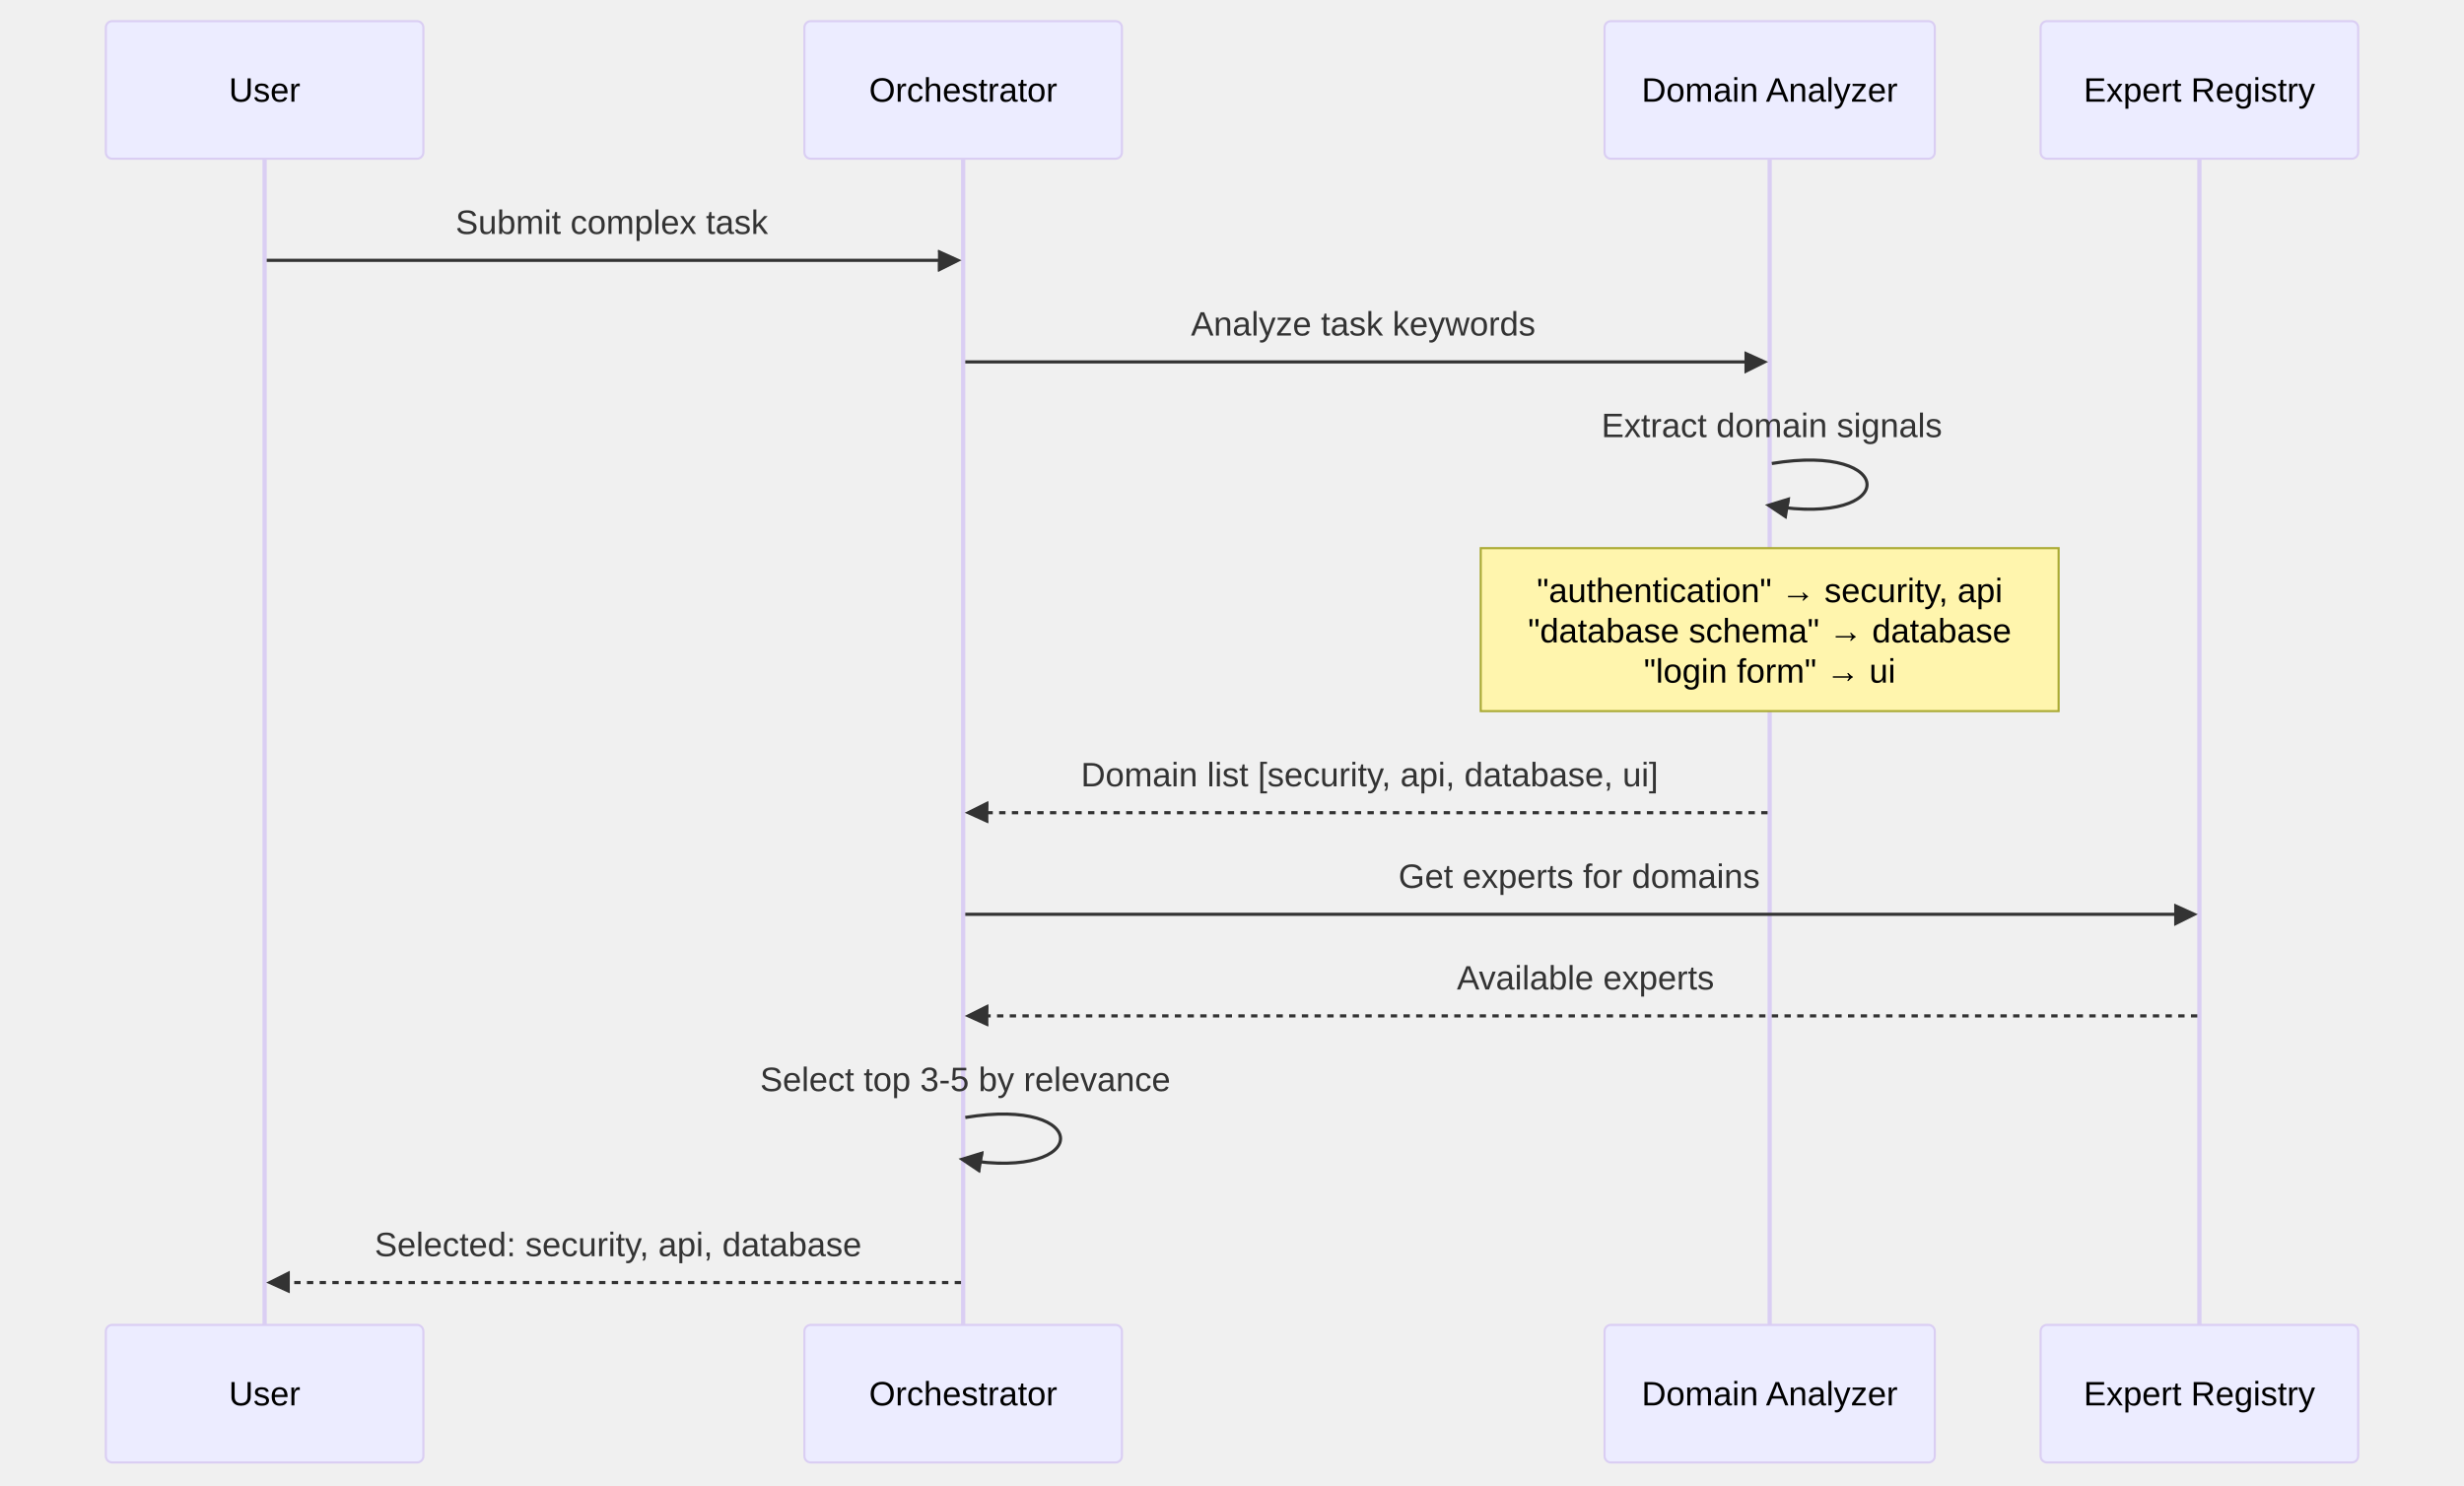
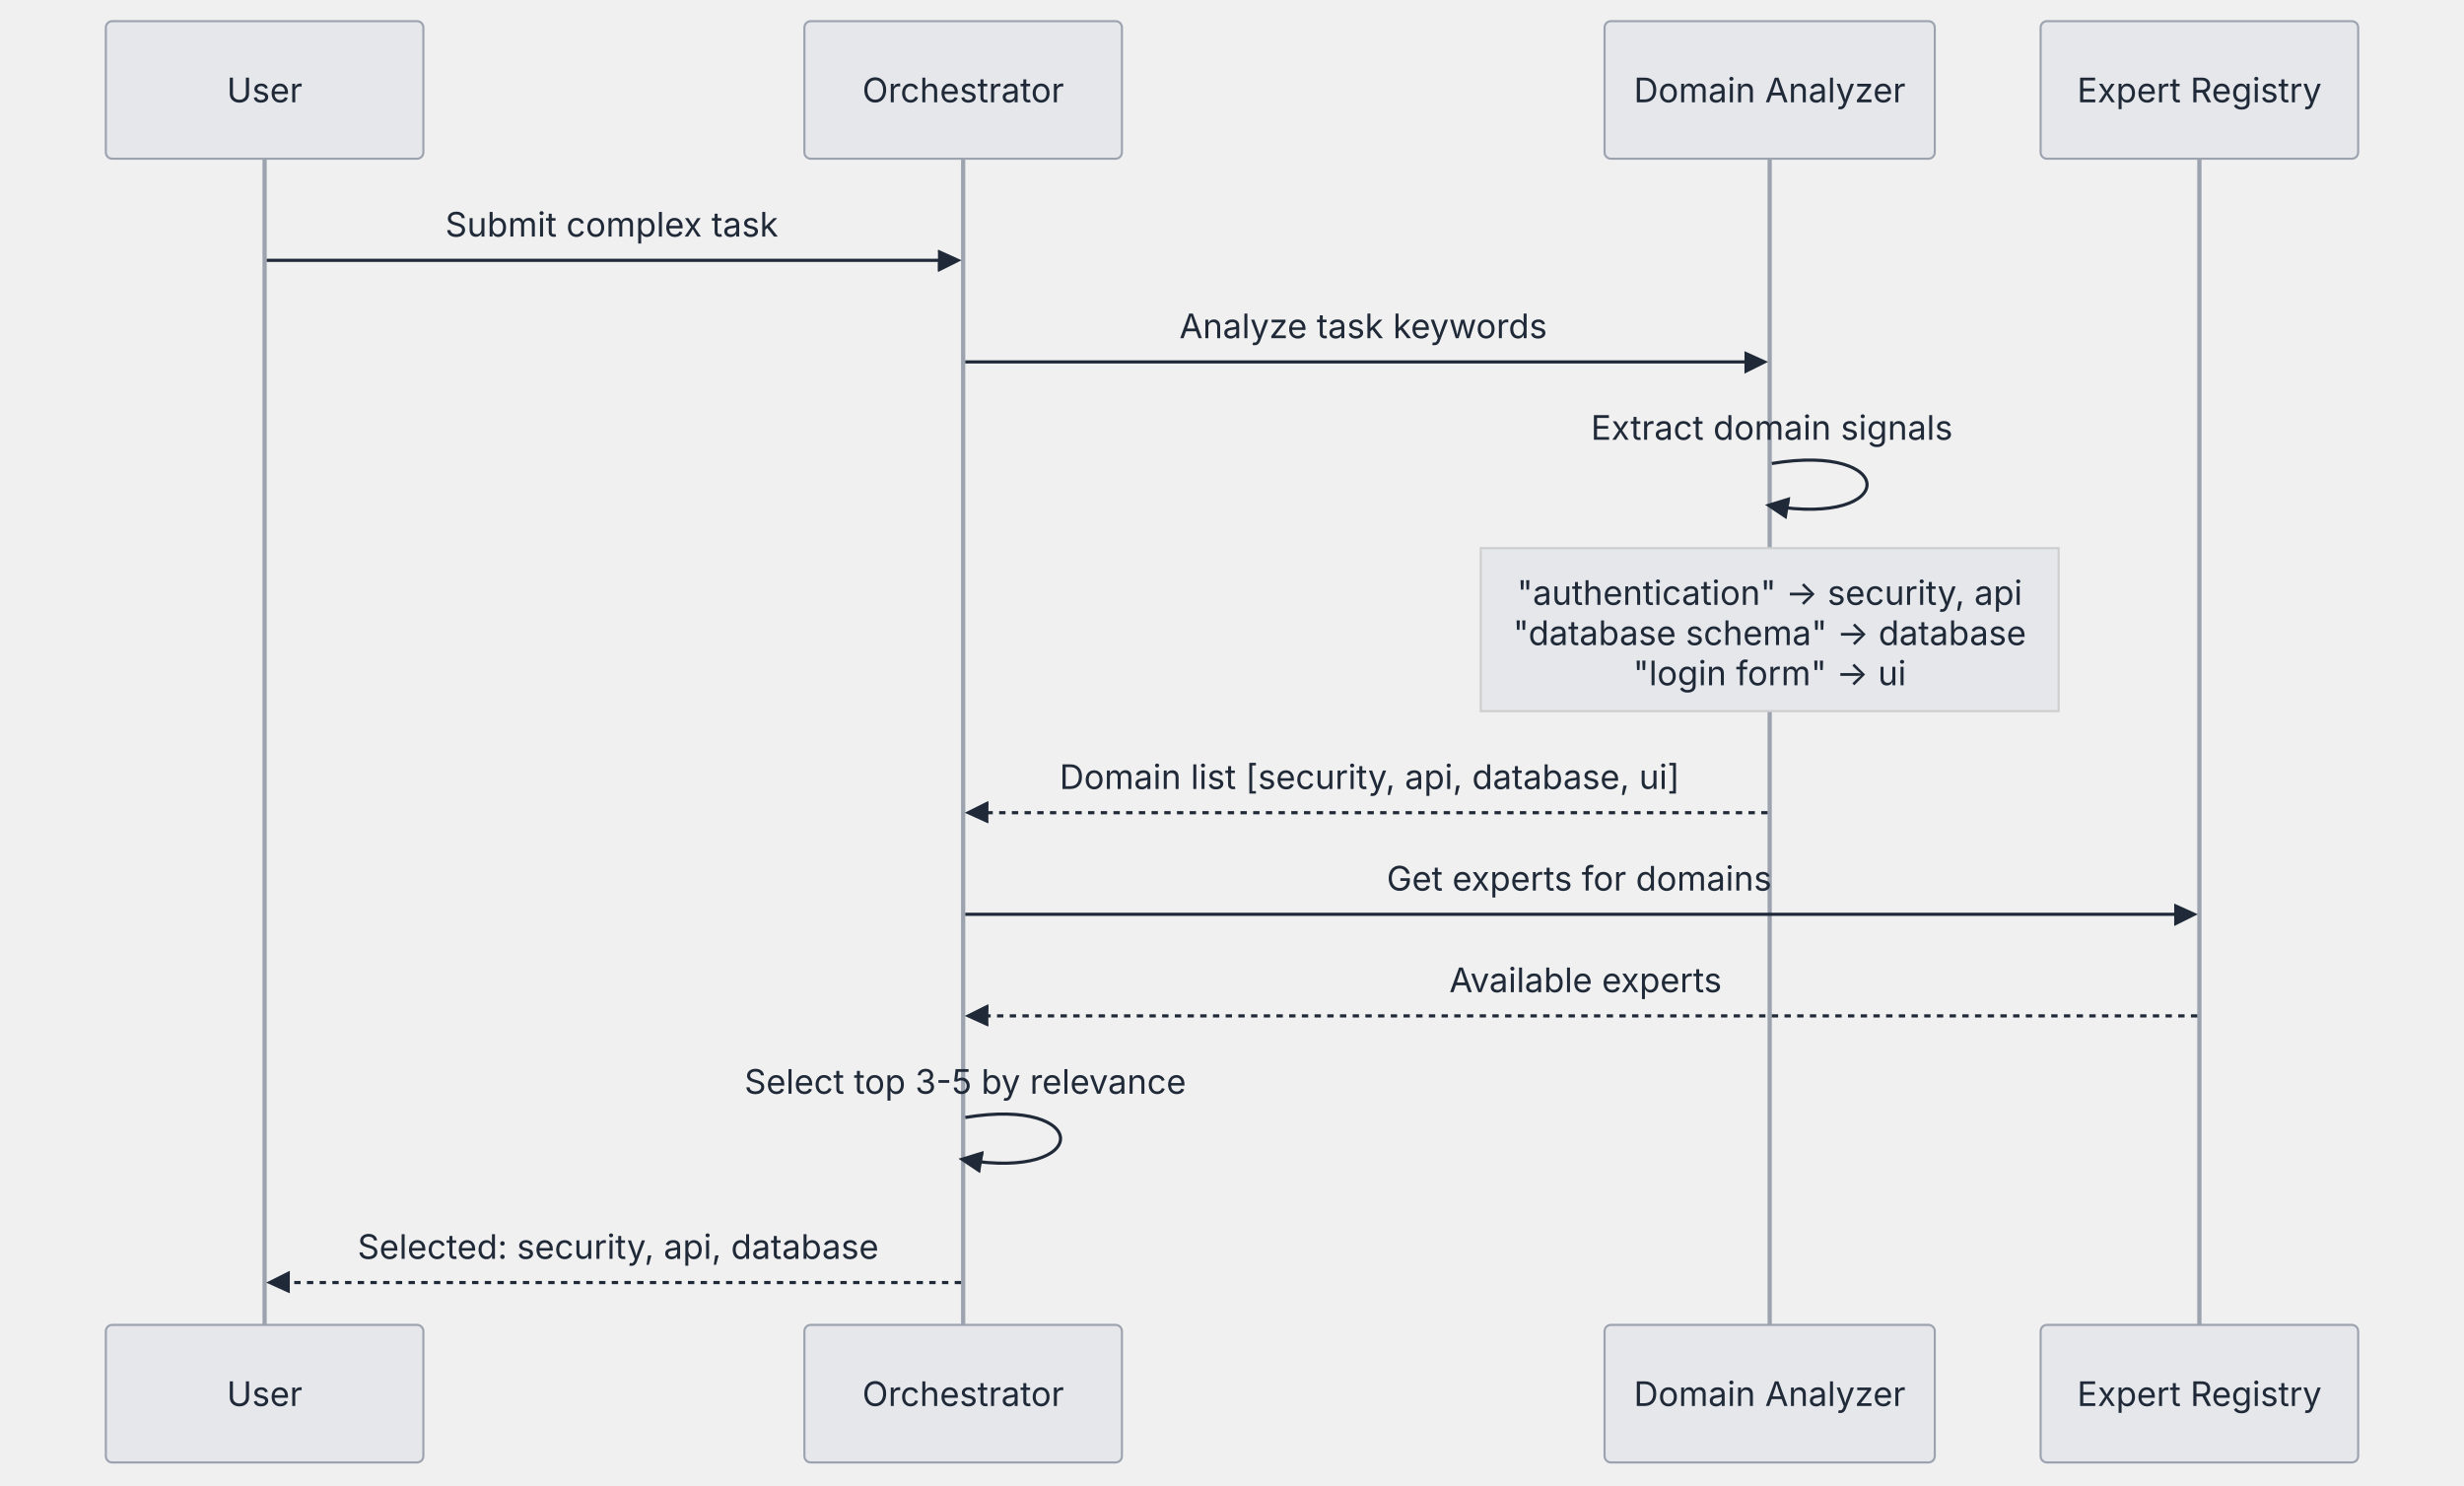
<svg xmlns="http://www.w3.org/2000/svg" id="my-svg" width="100%" style="max-width: 1164px; background-color: transparent;" viewBox="-50 -10 1164 702" role="graphics-document document" aria-roledescription="sequence" aria-describedby="chart-desc-my-svg" aria-labelledby="chart-title-my-svg">
  <g>
    <rect x="914" y="616" fill="#eaeaea" stroke="#666" width="150" height="65" name="Registry" rx="3" ry="3" class="actor actor-bottom" />
    <text x="989" y="648.5" dominant-baseline="central" alignment-baseline="central" class="actor actor-box" style="text-anchor: middle; font-size: 16px; font-weight: 400;">
      <tspan x="989" dy="0">Expert Registry</tspan>
    </text>
  </g>
  <g>
    <rect x="708" y="616" fill="#eaeaea" stroke="#666" width="156" height="65" name="Analyzer" rx="3" ry="3" class="actor actor-bottom" />
    <text x="786" y="648.5" dominant-baseline="central" alignment-baseline="central" class="actor actor-box" style="text-anchor: middle; font-size: 16px; font-weight: 400;">
      <tspan x="786" dy="0">Domain Analyzer</tspan>
    </text>
  </g>
  <g>
    <rect x="330" y="616" fill="#eaeaea" stroke="#666" width="150" height="65" name="Orch" rx="3" ry="3" class="actor actor-bottom" />
    <text x="405" y="648.5" dominant-baseline="central" alignment-baseline="central" class="actor actor-box" style="text-anchor: middle; font-size: 16px; font-weight: 400;">
      <tspan x="405" dy="0">Orchestrator</tspan>
    </text>
  </g>
  <g>
    <rect x="0" y="616" fill="#eaeaea" stroke="#666" width="150" height="65" name="User" rx="3" ry="3" class="actor actor-bottom" />
    <text x="75" y="648.5" dominant-baseline="central" alignment-baseline="central" class="actor actor-box" style="text-anchor: middle; font-size: 16px; font-weight: 400;">
      <tspan x="75" dy="0">User</tspan>
    </text>
  </g>
  <g>
    <line id="actor3" x1="989" y1="65" x2="989" y2="616" class="actor-line 200" stroke-width="0.5px" stroke="#999" name="Registry" />
    <g id="root-3">
      <rect x="914" y="0" fill="#eaeaea" stroke="#666" width="150" height="65" name="Registry" rx="3" ry="3" class="actor actor-top" />
      <text x="989" y="32.5" dominant-baseline="central" alignment-baseline="central" class="actor actor-box" style="text-anchor: middle; font-size: 16px; font-weight: 400;">
        <tspan x="989" dy="0">Expert Registry</tspan>
      </text>
    </g>
  </g>
  <g>
    <line id="actor2" x1="786" y1="65" x2="786" y2="616" class="actor-line 200" stroke-width="0.5px" stroke="#999" name="Analyzer" />
    <g id="root-2">
      <rect x="708" y="0" fill="#eaeaea" stroke="#666" width="156" height="65" name="Analyzer" rx="3" ry="3" class="actor actor-top" />
      <text x="786" y="32.5" dominant-baseline="central" alignment-baseline="central" class="actor actor-box" style="text-anchor: middle; font-size: 16px; font-weight: 400;">
        <tspan x="786" dy="0">Domain Analyzer</tspan>
      </text>
    </g>
  </g>
  <g>
    <line id="actor1" x1="405" y1="65" x2="405" y2="616" class="actor-line 200" stroke-width="0.5px" stroke="#999" name="Orch" />
    <g id="root-1">
      <rect x="330" y="0" fill="#eaeaea" stroke="#666" width="150" height="65" name="Orch" rx="3" ry="3" class="actor actor-top" />
      <text x="405" y="32.5" dominant-baseline="central" alignment-baseline="central" class="actor actor-box" style="text-anchor: middle; font-size: 16px; font-weight: 400;">
        <tspan x="405" dy="0">Orchestrator</tspan>
      </text>
    </g>
  </g>
  <g>
    <line id="actor0" x1="75" y1="65" x2="75" y2="616" class="actor-line 200" stroke-width="0.5px" stroke="#999" name="User" />
    <g id="root-0">
      <rect x="0" y="0" fill="#eaeaea" stroke="#666" width="150" height="65" name="User" rx="3" ry="3" class="actor actor-top" />
      <text x="75" y="32.5" dominant-baseline="central" alignment-baseline="central" class="actor actor-box" style="text-anchor: middle; font-size: 16px; font-weight: 400;">
        <tspan x="75" dy="0">User</tspan>
      </text>
    </g>
  </g>
-   <style>#my-svg{font-family:"trebuchet ms",verdana,arial,sans-serif;font-size:16px;fill:#333;}@keyframes edge-animation-frame{from{stroke-dashoffset:0;}}@keyframes dash{to{stroke-dashoffset:0;}}#my-svg .edge-animation-slow{stroke-dasharray:9,5!important;stroke-dashoffset:900;animation:dash 50s linear infinite;stroke-linecap:round;}#my-svg .edge-animation-fast{stroke-dasharray:9,5!important;stroke-dashoffset:900;animation:dash 20s linear infinite;stroke-linecap:round;}#my-svg .error-icon{fill:#552222;}#my-svg .error-text{fill:#552222;stroke:#552222;}#my-svg .edge-thickness-normal{stroke-width:1px;}#my-svg .edge-thickness-thick{stroke-width:3.5px;}#my-svg .edge-pattern-solid{stroke-dasharray:0;}#my-svg .edge-thickness-invisible{stroke-width:0;fill:none;}#my-svg .edge-pattern-dashed{stroke-dasharray:3;}#my-svg .edge-pattern-dotted{stroke-dasharray:2;}#my-svg .marker{fill:#333333;stroke:#333333;}#my-svg .marker.cross{stroke:#333333;}#my-svg svg{font-family:"trebuchet ms",verdana,arial,sans-serif;font-size:16px;}#my-svg p{margin:0;}#my-svg .actor{stroke:hsl(259.626, 59.777%, 87.902%);fill:#ECECFF;}#my-svg text.actor&gt;tspan{fill:black;stroke:none;}#my-svg .actor-line{stroke:hsl(259.626, 59.777%, 87.902%);}#my-svg .innerArc{stroke-width:1.5;stroke-dasharray:none;}#my-svg .messageLine0{stroke-width:1.5;stroke-dasharray:none;stroke:#333;}#my-svg .messageLine1{stroke-width:1.5;stroke-dasharray:2,2;stroke:#333;}#my-svg #arrowhead path{fill:#333;stroke:#333;}#my-svg .sequenceNumber{fill:white;}#my-svg #sequencenumber{fill:#333;}#my-svg #crosshead path{fill:#333;stroke:#333;}#my-svg .messageText{fill:#333;stroke:none;}#my-svg .labelBox{stroke:hsl(259.626, 59.777%, 87.902%);fill:#ECECFF;}#my-svg .labelText,#my-svg .labelText&gt;tspan{fill:black;stroke:none;}#my-svg .loopText,#my-svg .loopText&gt;tspan{fill:black;stroke:none;}#my-svg .loopLine{stroke-width:2px;stroke-dasharray:2,2;stroke:hsl(259.626, 59.777%, 87.902%);fill:hsl(259.626, 59.777%, 87.902%);}#my-svg .note{stroke:#aaaa33;fill:#fff5ad;}#my-svg .noteText,#my-svg .noteText&gt;tspan{fill:black;stroke:none;}#my-svg .activation0{fill:#f4f4f4;stroke:#666;}#my-svg .activation1{fill:#f4f4f4;stroke:#666;}#my-svg .activation2{fill:#f4f4f4;stroke:#666;}#my-svg .actorPopupMenu{position:absolute;}#my-svg .actorPopupMenuPanel{position:absolute;fill:#ECECFF;box-shadow:0px 8px 16px 0px rgba(0,0,0,0.2);filter:drop-shadow(3px 5px 2px rgb(0 0 0 / 0.4));}#my-svg .actor-man line{stroke:hsl(259.626, 59.777%, 87.902%);fill:#ECECFF;}#my-svg .actor-man circle,#my-svg line{stroke:hsl(259.626, 59.777%, 87.902%);fill:#ECECFF;stroke-width:2px;}#my-svg :root{--mermaid-font-family:"trebuchet ms",verdana,arial,sans-serif;}</style>
+   <style>#my-svg{font-family:system-ui,-apple-system,sans-serif;font-size:14px;fill:#1f2937;}@keyframes edge-animation-frame{from{stroke-dashoffset:0;}}@keyframes dash{to{stroke-dashoffset:0;}}#my-svg .edge-animation-slow{stroke-dasharray:9,5!important;stroke-dashoffset:900;animation:dash 50s linear infinite;stroke-linecap:round;}#my-svg .edge-animation-fast{stroke-dasharray:9,5!important;stroke-dashoffset:900;animation:dash 20s linear infinite;stroke-linecap:round;}#my-svg .error-icon{fill:#d1d5db;}#my-svg .error-text{fill:#2e2a24;stroke:#2e2a24;}#my-svg .edge-thickness-normal{stroke-width:1px;}#my-svg .edge-thickness-thick{stroke-width:3.5px;}#my-svg .edge-pattern-solid{stroke-dasharray:0;}#my-svg .edge-thickness-invisible{stroke-width:0;fill:none;}#my-svg .edge-pattern-dashed{stroke-dasharray:3;}#my-svg .edge-pattern-dotted{stroke-dasharray:2;}#my-svg .marker{fill:#6b7280;stroke:#6b7280;}#my-svg .marker.cross{stroke:#6b7280;}#my-svg svg{font-family:system-ui,-apple-system,sans-serif;font-size:14px;}#my-svg p{margin:0;}#my-svg .actor{stroke:#9ca3af;fill:#e5e7eb;}#my-svg text.actor&gt;tspan{fill:#1f2937;stroke:none;}#my-svg .actor-line{stroke:#9ca3af;}#my-svg .innerArc{stroke-width:1.5;stroke-dasharray:none;}#my-svg .messageLine0{stroke-width:1.5;stroke-dasharray:none;stroke:#1f2937;}#my-svg .messageLine1{stroke-width:1.5;stroke-dasharray:2,2;stroke:#1f2937;}#my-svg #arrowhead path{fill:#1f2937;stroke:#1f2937;}#my-svg .sequenceNumber{fill:#948d7f;}#my-svg #sequencenumber{fill:#1f2937;}#my-svg #crosshead path{fill:#1f2937;stroke:#1f2937;}#my-svg .messageText{fill:#1f2937;stroke:none;}#my-svg .labelBox{stroke:#9ca3af;fill:#e5e7eb;}#my-svg .labelText,#my-svg .labelText&gt;tspan{fill:#1f2937;stroke:none;}#my-svg .loopText,#my-svg .loopText&gt;tspan{fill:#1f2937;stroke:none;}#my-svg .loopLine{stroke-width:2px;stroke-dasharray:2,2;stroke:#9ca3af;fill:#9ca3af;}#my-svg .note{stroke:hsl(220, 0%, 80.98%);fill:#e5e7eb;}#my-svg .noteText,#my-svg .noteText&gt;tspan{fill:#1f2937;stroke:none;}#my-svg .activation0{fill:#9ca3af;stroke:hsl(217.895, 10.615%, 54.902%);}#my-svg .activation1{fill:#9ca3af;stroke:hsl(217.895, 10.615%, 54.902%);}#my-svg .activation2{fill:#9ca3af;stroke:hsl(217.895, 10.615%, 54.902%);}#my-svg .actorPopupMenu{position:absolute;}#my-svg .actorPopupMenuPanel{position:absolute;fill:#e5e7eb;box-shadow:0px 8px 16px 0px rgba(0,0,0,0.2);filter:drop-shadow(3px 5px 2px rgb(0 0 0 / 0.4));}#my-svg .actor-man line{stroke:#9ca3af;fill:#e5e7eb;}#my-svg .actor-man circle,#my-svg line{stroke:#9ca3af;fill:#e5e7eb;stroke-width:2px;}#my-svg :root{--mermaid-font-family:"trebuchet ms",verdana,arial,sans-serif;}</style>
  <g />
  <defs>
    <symbol id="computer" width="24" height="24">
      <path transform="scale(.5)" d="M2 2v13h20v-13h-20zm18 11h-16v-9h16v9zm-10.228 6l.466-1h3.524l.467 1h-4.457zm14.228 3h-24l2-6h2.104l-1.33 4h18.45l-1.297-4h2.073l2 6zm-5-10h-14v-7h14v7z" />
    </symbol>
  </defs>
  <defs>
    <symbol id="database" fill-rule="evenodd" clip-rule="evenodd">
      <path transform="scale(.5)" d="M12.258.001l.256.004.255.005.253.008.251.01.249.012.247.015.246.016.242.019.241.02.239.023.236.024.233.027.231.028.229.031.225.032.223.034.22.036.217.038.214.04.211.041.208.043.205.045.201.046.198.048.194.05.191.051.187.053.183.054.18.056.175.057.172.059.168.06.163.061.16.063.155.064.15.066.074.033.073.033.071.034.07.034.069.035.068.035.067.035.066.035.064.036.064.036.062.036.06.036.06.037.058.037.058.037.055.038.055.038.053.038.052.038.051.039.05.039.048.039.047.039.045.04.044.04.043.04.041.04.04.041.039.041.037.041.036.041.034.041.033.042.032.042.03.042.029.042.027.042.026.043.024.043.023.043.021.043.02.043.018.044.017.043.015.044.013.044.012.044.011.045.009.044.007.045.006.045.004.045.002.045.001.045v17l-.001.045-.002.045-.004.045-.006.045-.007.045-.009.044-.011.045-.012.044-.013.044-.015.044-.017.043-.018.044-.02.043-.021.043-.023.043-.024.043-.026.043-.027.042-.029.042-.03.042-.032.042-.033.042-.034.041-.036.041-.037.041-.039.041-.04.041-.041.04-.043.04-.044.04-.045.04-.047.039-.048.039-.05.039-.051.039-.052.038-.053.038-.055.038-.055.038-.058.037-.058.037-.06.037-.06.036-.062.036-.064.036-.064.036-.066.035-.067.035-.068.035-.069.035-.07.034-.071.034-.073.033-.074.033-.15.066-.155.064-.16.063-.163.061-.168.06-.172.059-.175.057-.18.056-.183.054-.187.053-.191.051-.194.05-.198.048-.201.046-.205.045-.208.043-.211.041-.214.04-.217.038-.22.036-.223.034-.225.032-.229.031-.231.028-.233.027-.236.024-.239.023-.241.02-.242.019-.246.016-.247.015-.249.012-.251.01-.253.008-.255.005-.256.004-.258.001-.258-.001-.256-.004-.255-.005-.253-.008-.251-.01-.249-.012-.247-.015-.245-.016-.243-.019-.241-.02-.238-.023-.236-.024-.234-.027-.231-.028-.228-.031-.226-.032-.223-.034-.22-.036-.217-.038-.214-.04-.211-.041-.208-.043-.204-.045-.201-.046-.198-.048-.195-.05-.19-.051-.187-.053-.184-.054-.179-.056-.176-.057-.172-.059-.167-.06-.164-.061-.159-.063-.155-.064-.151-.066-.074-.033-.072-.033-.072-.034-.07-.034-.069-.035-.068-.035-.067-.035-.066-.035-.064-.036-.063-.036-.062-.036-.061-.036-.06-.037-.058-.037-.057-.037-.056-.038-.055-.038-.053-.038-.052-.038-.051-.039-.049-.039-.049-.039-.046-.039-.046-.04-.044-.04-.043-.04-.041-.04-.04-.041-.039-.041-.037-.041-.036-.041-.034-.041-.033-.042-.032-.042-.03-.042-.029-.042-.027-.042-.026-.043-.024-.043-.023-.043-.021-.043-.02-.043-.018-.044-.017-.043-.015-.044-.013-.044-.012-.044-.011-.045-.009-.044-.007-.045-.006-.045-.004-.045-.002-.045-.001-.045v-17l.001-.045.002-.045.004-.045.006-.045.007-.045.009-.044.011-.045.012-.044.013-.044.015-.044.017-.043.018-.044.02-.043.021-.043.023-.043.024-.043.026-.043.027-.042.029-.042.03-.042.032-.042.033-.042.034-.041.036-.041.037-.041.039-.041.04-.041.041-.04.043-.04.044-.04.046-.04.046-.039.049-.039.049-.039.051-.039.052-.038.053-.038.055-.038.056-.038.057-.037.058-.037.06-.037.061-.036.062-.036.063-.036.064-.036.066-.035.067-.035.068-.035.069-.035.07-.034.072-.034.072-.033.074-.033.151-.066.155-.064.159-.063.164-.061.167-.06.172-.059.176-.057.179-.056.184-.054.187-.053.19-.051.195-.05.198-.048.201-.046.204-.045.208-.043.211-.041.214-.04.217-.038.22-.036.223-.034.226-.032.228-.031.231-.028.234-.027.236-.024.238-.023.241-.02.243-.019.245-.016.247-.015.249-.012.251-.01.253-.008.255-.005.256-.004.258-.001.258.001zm-9.258 20.499v.01l.001.021.003.021.004.022.005.021.006.022.007.022.009.023.01.022.011.023.012.023.013.023.015.023.016.024.017.023.018.024.019.024.021.024.022.025.023.024.024.025.052.049.056.05.061.051.066.051.07.051.075.051.079.052.084.052.088.052.092.052.097.052.102.051.105.052.11.052.114.051.119.051.123.051.127.05.131.05.135.05.139.048.144.049.147.047.152.047.155.047.16.045.163.045.167.043.171.043.176.041.178.041.183.039.187.039.19.037.194.035.197.035.202.033.204.031.209.03.212.029.216.027.219.025.222.024.226.021.23.02.233.018.236.016.24.015.243.012.246.01.249.008.253.005.256.004.259.001.26-.001.257-.004.254-.005.25-.008.247-.011.244-.012.241-.014.237-.016.233-.018.231-.021.226-.021.224-.024.22-.026.216-.027.212-.028.21-.031.205-.031.202-.034.198-.034.194-.036.191-.037.187-.039.183-.04.179-.04.175-.042.172-.043.168-.044.163-.045.16-.046.155-.046.152-.047.148-.048.143-.049.139-.049.136-.05.131-.05.126-.05.123-.051.118-.052.114-.051.11-.052.106-.052.101-.052.096-.052.092-.052.088-.053.083-.051.079-.052.074-.052.07-.051.065-.051.06-.051.056-.05.051-.05.023-.024.023-.025.021-.024.02-.024.019-.024.018-.024.017-.024.015-.023.014-.024.013-.023.012-.023.01-.023.01-.022.008-.022.006-.022.006-.022.004-.022.004-.021.001-.021.001-.021v-4.127l-.077.055-.08.053-.083.054-.085.053-.087.052-.09.052-.093.051-.095.05-.097.05-.1.049-.102.049-.105.048-.106.047-.109.047-.111.046-.114.045-.115.045-.118.044-.12.043-.122.042-.124.042-.126.041-.128.04-.13.04-.132.038-.134.038-.135.037-.138.037-.139.035-.142.035-.143.034-.144.033-.147.032-.148.031-.15.03-.151.03-.153.029-.154.027-.156.027-.158.026-.159.025-.161.024-.162.023-.163.022-.165.021-.166.02-.167.019-.169.018-.169.017-.171.016-.173.015-.173.014-.175.013-.175.012-.177.011-.178.01-.179.008-.179.008-.181.006-.182.005-.182.004-.184.003-.184.002h-.37l-.184-.002-.184-.003-.182-.004-.182-.005-.181-.006-.179-.008-.179-.008-.178-.01-.176-.011-.176-.012-.175-.013-.173-.014-.172-.015-.171-.016-.17-.017-.169-.018-.167-.019-.166-.02-.165-.021-.163-.022-.162-.023-.161-.024-.159-.025-.157-.026-.156-.027-.155-.027-.153-.029-.151-.03-.15-.03-.148-.031-.146-.032-.145-.033-.143-.034-.141-.035-.14-.035-.137-.037-.136-.037-.134-.038-.132-.038-.13-.04-.128-.04-.126-.041-.124-.042-.122-.042-.12-.044-.117-.043-.116-.045-.113-.045-.112-.046-.109-.047-.106-.047-.105-.048-.102-.049-.1-.049-.097-.05-.095-.05-.093-.052-.09-.051-.087-.052-.085-.053-.083-.054-.08-.054-.077-.054v4.127zm0-5.654v.011l.001.021.003.021.004.021.005.022.006.022.007.022.009.022.01.022.011.023.012.023.013.023.015.024.016.023.017.024.018.024.019.024.021.024.022.024.023.025.024.024.052.05.056.05.061.05.066.051.07.051.075.052.079.051.084.052.088.052.092.052.097.052.102.052.105.052.11.051.114.051.119.052.123.05.127.051.131.05.135.049.139.049.144.048.147.048.152.047.155.046.16.045.163.045.167.044.171.042.176.042.178.04.183.04.187.038.19.037.194.036.197.034.202.033.204.032.209.03.212.028.216.027.219.025.222.024.226.022.23.02.233.018.236.016.24.014.243.012.246.01.249.008.253.006.256.003.259.001.26-.001.257-.003.254-.006.25-.008.247-.01.244-.012.241-.015.237-.016.233-.018.231-.02.226-.022.224-.024.22-.025.216-.027.212-.029.21-.03.205-.032.202-.033.198-.035.194-.036.191-.037.187-.039.183-.039.179-.041.175-.042.172-.043.168-.044.163-.045.16-.045.155-.047.152-.047.148-.048.143-.048.139-.05.136-.049.131-.05.126-.051.123-.051.118-.051.114-.052.11-.052.106-.052.101-.052.096-.052.092-.052.088-.052.083-.052.079-.052.074-.051.07-.052.065-.051.06-.05.056-.051.051-.049.023-.025.023-.024.021-.025.02-.024.019-.024.018-.024.017-.024.015-.023.014-.023.013-.024.012-.022.01-.023.01-.023.008-.022.006-.022.006-.022.004-.021.004-.022.001-.021.001-.021v-4.139l-.077.054-.08.054-.083.054-.085.052-.087.053-.09.051-.093.051-.095.051-.097.05-.1.049-.102.049-.105.048-.106.047-.109.047-.111.046-.114.045-.115.044-.118.044-.12.044-.122.042-.124.042-.126.041-.128.04-.13.039-.132.039-.134.038-.135.037-.138.036-.139.036-.142.035-.143.033-.144.033-.147.033-.148.031-.15.03-.151.03-.153.028-.154.028-.156.027-.158.026-.159.025-.161.024-.162.023-.163.022-.165.021-.166.02-.167.019-.169.018-.169.017-.171.016-.173.015-.173.014-.175.013-.175.012-.177.011-.178.009-.179.009-.179.007-.181.007-.182.005-.182.004-.184.003-.184.002h-.37l-.184-.002-.184-.003-.182-.004-.182-.005-.181-.007-.179-.007-.179-.009-.178-.009-.176-.011-.176-.012-.175-.013-.173-.014-.172-.015-.171-.016-.17-.017-.169-.018-.167-.019-.166-.02-.165-.021-.163-.022-.162-.023-.161-.024-.159-.025-.157-.026-.156-.027-.155-.028-.153-.028-.151-.03-.15-.03-.148-.031-.146-.033-.145-.033-.143-.033-.141-.035-.14-.036-.137-.036-.136-.037-.134-.038-.132-.039-.13-.039-.128-.04-.126-.041-.124-.042-.122-.043-.12-.043-.117-.044-.116-.044-.113-.046-.112-.046-.109-.046-.106-.047-.105-.048-.102-.049-.1-.049-.097-.05-.095-.051-.093-.051-.09-.051-.087-.053-.085-.052-.083-.054-.08-.054-.077-.054v4.139zm0-5.666v.011l.001.02.003.022.004.021.005.022.006.021.007.022.009.023.01.022.011.023.012.023.013.023.015.023.016.024.017.024.018.023.019.024.021.025.022.024.023.024.024.025.052.05.056.05.061.05.066.051.07.051.075.052.079.051.084.052.088.052.092.052.097.052.102.052.105.051.11.052.114.051.119.051.123.051.127.05.131.05.135.05.139.049.144.048.147.048.152.047.155.046.16.045.163.045.167.043.171.043.176.042.178.04.183.04.187.038.19.037.194.036.197.034.202.033.204.032.209.03.212.028.216.027.219.025.222.024.226.021.23.02.233.018.236.017.24.014.243.012.246.01.249.008.253.006.256.003.259.001.26-.001.257-.003.254-.006.25-.008.247-.01.244-.013.241-.014.237-.016.233-.018.231-.02.226-.022.224-.024.22-.025.216-.027.212-.029.21-.03.205-.032.202-.033.198-.035.194-.036.191-.037.187-.039.183-.039.179-.041.175-.042.172-.043.168-.044.163-.045.16-.045.155-.047.152-.047.148-.048.143-.049.139-.049.136-.049.131-.051.126-.05.123-.051.118-.052.114-.051.11-.052.106-.052.101-.052.096-.052.092-.052.088-.052.083-.052.079-.052.074-.052.07-.051.065-.051.06-.051.056-.05.051-.049.023-.025.023-.025.021-.024.02-.024.019-.024.018-.024.017-.024.015-.023.014-.024.013-.023.012-.023.01-.022.01-.023.008-.022.006-.022.006-.022.004-.022.004-.021.001-.021.001-.021v-4.153l-.077.054-.08.054-.083.053-.085.053-.087.053-.09.051-.093.051-.095.051-.097.05-.1.049-.102.048-.105.048-.106.048-.109.046-.111.046-.114.046-.115.044-.118.044-.12.043-.122.043-.124.042-.126.041-.128.04-.13.039-.132.039-.134.038-.135.037-.138.036-.139.036-.142.034-.143.034-.144.033-.147.032-.148.032-.15.03-.151.03-.153.028-.154.028-.156.027-.158.026-.159.024-.161.024-.162.023-.163.023-.165.021-.166.02-.167.019-.169.018-.169.017-.171.016-.173.015-.173.014-.175.013-.175.012-.177.01-.178.01-.179.009-.179.007-.181.006-.182.006-.182.004-.184.003-.184.001-.185.001-.185-.001-.184-.001-.184-.003-.182-.004-.182-.006-.181-.006-.179-.007-.179-.009-.178-.01-.176-.01-.176-.012-.175-.013-.173-.014-.172-.015-.171-.016-.17-.017-.169-.018-.167-.019-.166-.02-.165-.021-.163-.023-.162-.023-.161-.024-.159-.024-.157-.026-.156-.027-.155-.028-.153-.028-.151-.03-.15-.03-.148-.032-.146-.032-.145-.033-.143-.034-.141-.034-.14-.036-.137-.036-.136-.037-.134-.038-.132-.039-.13-.039-.128-.041-.126-.041-.124-.041-.122-.043-.12-.043-.117-.044-.116-.044-.113-.046-.112-.046-.109-.046-.106-.048-.105-.048-.102-.048-.1-.05-.097-.049-.095-.051-.093-.051-.09-.052-.087-.052-.085-.053-.083-.053-.08-.054-.077-.054v4.153zm8.74-8.179l-.257.004-.254.005-.25.008-.247.011-.244.012-.241.014-.237.016-.233.018-.231.021-.226.022-.224.023-.22.026-.216.027-.212.028-.21.031-.205.032-.202.033-.198.034-.194.036-.191.038-.187.038-.183.04-.179.041-.175.042-.172.043-.168.043-.163.045-.16.046-.155.046-.152.048-.148.048-.143.048-.139.049-.136.05-.131.05-.126.051-.123.051-.118.051-.114.052-.11.052-.106.052-.101.052-.096.052-.092.052-.088.052-.083.052-.079.052-.074.051-.07.052-.065.051-.06.05-.056.05-.051.05-.023.025-.023.024-.021.024-.02.025-.019.024-.018.024-.017.023-.015.024-.014.023-.013.023-.012.023-.01.023-.01.022-.008.022-.006.023-.006.021-.004.022-.004.021-.001.021-.001.021.001.021.001.021.004.021.004.022.006.021.006.023.008.022.01.022.01.023.012.023.013.023.014.023.015.024.017.023.018.024.019.024.02.025.021.024.023.024.023.025.051.05.056.05.06.05.065.051.07.052.074.051.079.052.083.052.088.052.092.052.096.052.101.052.106.052.11.052.114.052.118.051.123.051.126.051.131.05.136.05.139.049.143.048.148.048.152.048.155.046.16.046.163.045.168.043.172.043.175.042.179.041.183.04.187.038.191.038.194.036.198.034.202.033.205.032.21.031.212.028.216.027.22.026.224.023.226.022.231.021.233.018.237.016.241.014.244.012.247.011.25.008.254.005.257.004.26.001.26-.001.257-.004.254-.005.25-.008.247-.011.244-.012.241-.014.237-.016.233-.018.231-.021.226-.022.224-.023.22-.026.216-.027.212-.028.21-.031.205-.032.202-.033.198-.034.194-.036.191-.038.187-.038.183-.04.179-.041.175-.042.172-.043.168-.043.163-.045.16-.046.155-.046.152-.048.148-.048.143-.048.139-.049.136-.05.131-.05.126-.051.123-.051.118-.051.114-.052.11-.052.106-.052.101-.052.096-.052.092-.052.088-.052.083-.052.079-.052.074-.051.07-.052.065-.051.06-.05.056-.05.051-.05.023-.025.023-.024.021-.024.02-.025.019-.024.018-.024.017-.023.015-.024.014-.023.013-.023.012-.023.01-.023.01-.022.008-.022.006-.023.006-.021.004-.022.004-.021.001-.021.001-.021-.001-.021-.001-.021-.004-.021-.004-.022-.006-.021-.006-.023-.008-.022-.01-.022-.01-.023-.012-.023-.013-.023-.014-.023-.015-.024-.017-.023-.018-.024-.019-.024-.02-.025-.021-.024-.023-.024-.023-.025-.051-.05-.056-.05-.06-.05-.065-.051-.07-.052-.074-.051-.079-.052-.083-.052-.088-.052-.092-.052-.096-.052-.101-.052-.106-.052-.11-.052-.114-.052-.118-.051-.123-.051-.126-.051-.131-.05-.136-.05-.139-.049-.143-.048-.148-.048-.152-.048-.155-.046-.16-.046-.163-.045-.168-.043-.172-.043-.175-.042-.179-.041-.183-.04-.187-.038-.191-.038-.194-.036-.198-.034-.202-.033-.205-.032-.21-.031-.212-.028-.216-.027-.22-.026-.224-.023-.226-.022-.231-.021-.233-.018-.237-.016-.241-.014-.244-.012-.247-.011-.25-.008-.254-.005-.257-.004-.26-.001-.26.001z" />
    </symbol>
  </defs>
  <defs>
    <symbol id="clock" width="24" height="24">
      <path transform="scale(.5)" d="M12 2c5.514 0 10 4.486 10 10s-4.486 10-10 10-10-4.486-10-10 4.486-10 10-10zm0-2c-6.627 0-12 5.373-12 12s5.373 12 12 12 12-5.373 12-12-5.373-12-12-12zm5.848 12.459c.202.038.202.333.001.372-1.907.361-6.045 1.111-6.547 1.111-.719 0-1.301-.582-1.301-1.301 0-.512.77-5.447 1.125-7.445.034-.192.312-.181.343.014l.985 6.238 5.394 1.011z" />
    </symbol>
  </defs>
  <defs>
    <marker id="arrowhead" refX="7.9" refY="5" markerUnits="userSpaceOnUse" markerWidth="12" markerHeight="12" orient="auto-start-reverse">
      <path d="M -1 0 L 10 5 L 0 10 z" />
    </marker>
  </defs>
  <defs>
    <marker id="crosshead" markerWidth="15" markerHeight="8" orient="auto" refX="4" refY="4.5">
      <path fill="none" stroke="#000000" stroke-width="1pt" d="M 1,2 L 6,7 M 6,2 L 1,7" style="stroke-dasharray: 0, 0;" />
    </marker>
  </defs>
  <defs>
    <marker id="filled-head" refX="15.5" refY="7" markerWidth="20" markerHeight="28" orient="auto">
      <path d="M 18,7 L9,13 L14,7 L9,1 Z" />
    </marker>
  </defs>
  <defs>
    <marker id="sequencenumber" refX="15" refY="15" markerWidth="60" markerHeight="40" orient="auto">
      <circle cx="15" cy="15" r="6" />
    </marker>
  </defs>
  <g>
    <rect x="649.5" y="249" fill="#EDF2AE" stroke="#666" width="273" height="77" class="note" />
    <text x="786" y="254" text-anchor="middle" dominant-baseline="middle" alignment-baseline="middle" class="noteText" dy="1em" style="font-size: 16px; font-weight: 400;">
      <tspan x="786">"authentication" → security, api</tspan>
    </text>
    <text x="786" y="273" text-anchor="middle" dominant-baseline="middle" alignment-baseline="middle" class="noteText" dy="1em" style="font-size: 16px; font-weight: 400;">
      <tspan x="786">"database schema" → database</tspan>
    </text>
    <text x="786" y="292" text-anchor="middle" dominant-baseline="middle" alignment-baseline="middle" class="noteText" dy="1em" style="font-size: 16px; font-weight: 400;">
      <tspan x="786">"login form" → ui</tspan>
    </text>
  </g>
  <text x="239" y="80" text-anchor="middle" dominant-baseline="middle" alignment-baseline="middle" class="messageText" dy="1em" style="font-size: 16px; font-weight: 400;">Submit complex task</text>
  <line x1="76" y1="113" x2="401" y2="113" class="messageLine0" stroke-width="2" stroke="none" marker-end="url(#arrowhead)" style="fill: none;" />
  <text x="594" y="128" text-anchor="middle" dominant-baseline="middle" alignment-baseline="middle" class="messageText" dy="1em" style="font-size: 16px; font-weight: 400;">Analyze task keywords</text>
  <line x1="406" y1="161" x2="782" y2="161" class="messageLine0" stroke-width="2" stroke="none" marker-end="url(#arrowhead)" style="fill: none;" />
  <text x="787" y="176" text-anchor="middle" dominant-baseline="middle" alignment-baseline="middle" class="messageText" dy="1em" style="font-size: 16px; font-weight: 400;">Extract domain signals</text>
  <path d="M 787,209 C 847,199 847,239 787,229" class="messageLine0" stroke-width="2" stroke="none" marker-end="url(#arrowhead)" style="fill: none;" />
  <text x="597" y="341" text-anchor="middle" dominant-baseline="middle" alignment-baseline="middle" class="messageText" dy="1em" style="font-size: 16px; font-weight: 400;">Domain list [security, api, database, ui]</text>
  <line x1="785" y1="374" x2="409" y2="374" class="messageLine1" stroke-width="2" stroke="none" marker-end="url(#arrowhead)" style="stroke-dasharray: 3, 3; fill: none;" />
  <text x="696" y="389" text-anchor="middle" dominant-baseline="middle" alignment-baseline="middle" class="messageText" dy="1em" style="font-size: 16px; font-weight: 400;">Get experts for domains</text>
  <line x1="406" y1="422" x2="985" y2="422" class="messageLine0" stroke-width="2" stroke="none" marker-end="url(#arrowhead)" style="fill: none;" />
  <text x="699" y="437" text-anchor="middle" dominant-baseline="middle" alignment-baseline="middle" class="messageText" dy="1em" style="font-size: 16px; font-weight: 400;">Available experts</text>
  <line x1="988" y1="470" x2="409" y2="470" class="messageLine1" stroke-width="2" stroke="none" marker-end="url(#arrowhead)" style="stroke-dasharray: 3, 3; fill: none;" />
  <text x="406" y="485" text-anchor="middle" dominant-baseline="middle" alignment-baseline="middle" class="messageText" dy="1em" style="font-size: 16px; font-weight: 400;">Select top 3-5 by relevance</text>
  <path d="M 406,518 C 466,508 466,548 406,538" class="messageLine0" stroke-width="2" stroke="none" marker-end="url(#arrowhead)" style="fill: none;" />
  <text x="242" y="563" text-anchor="middle" dominant-baseline="middle" alignment-baseline="middle" class="messageText" dy="1em" style="font-size: 16px; font-weight: 400;">Selected: security, api, database</text>
  <line x1="404" y1="596" x2="79" y2="596" class="messageLine1" stroke-width="2" stroke="none" marker-end="url(#arrowhead)" style="stroke-dasharray: 3, 3; fill: none;" />
</svg>
